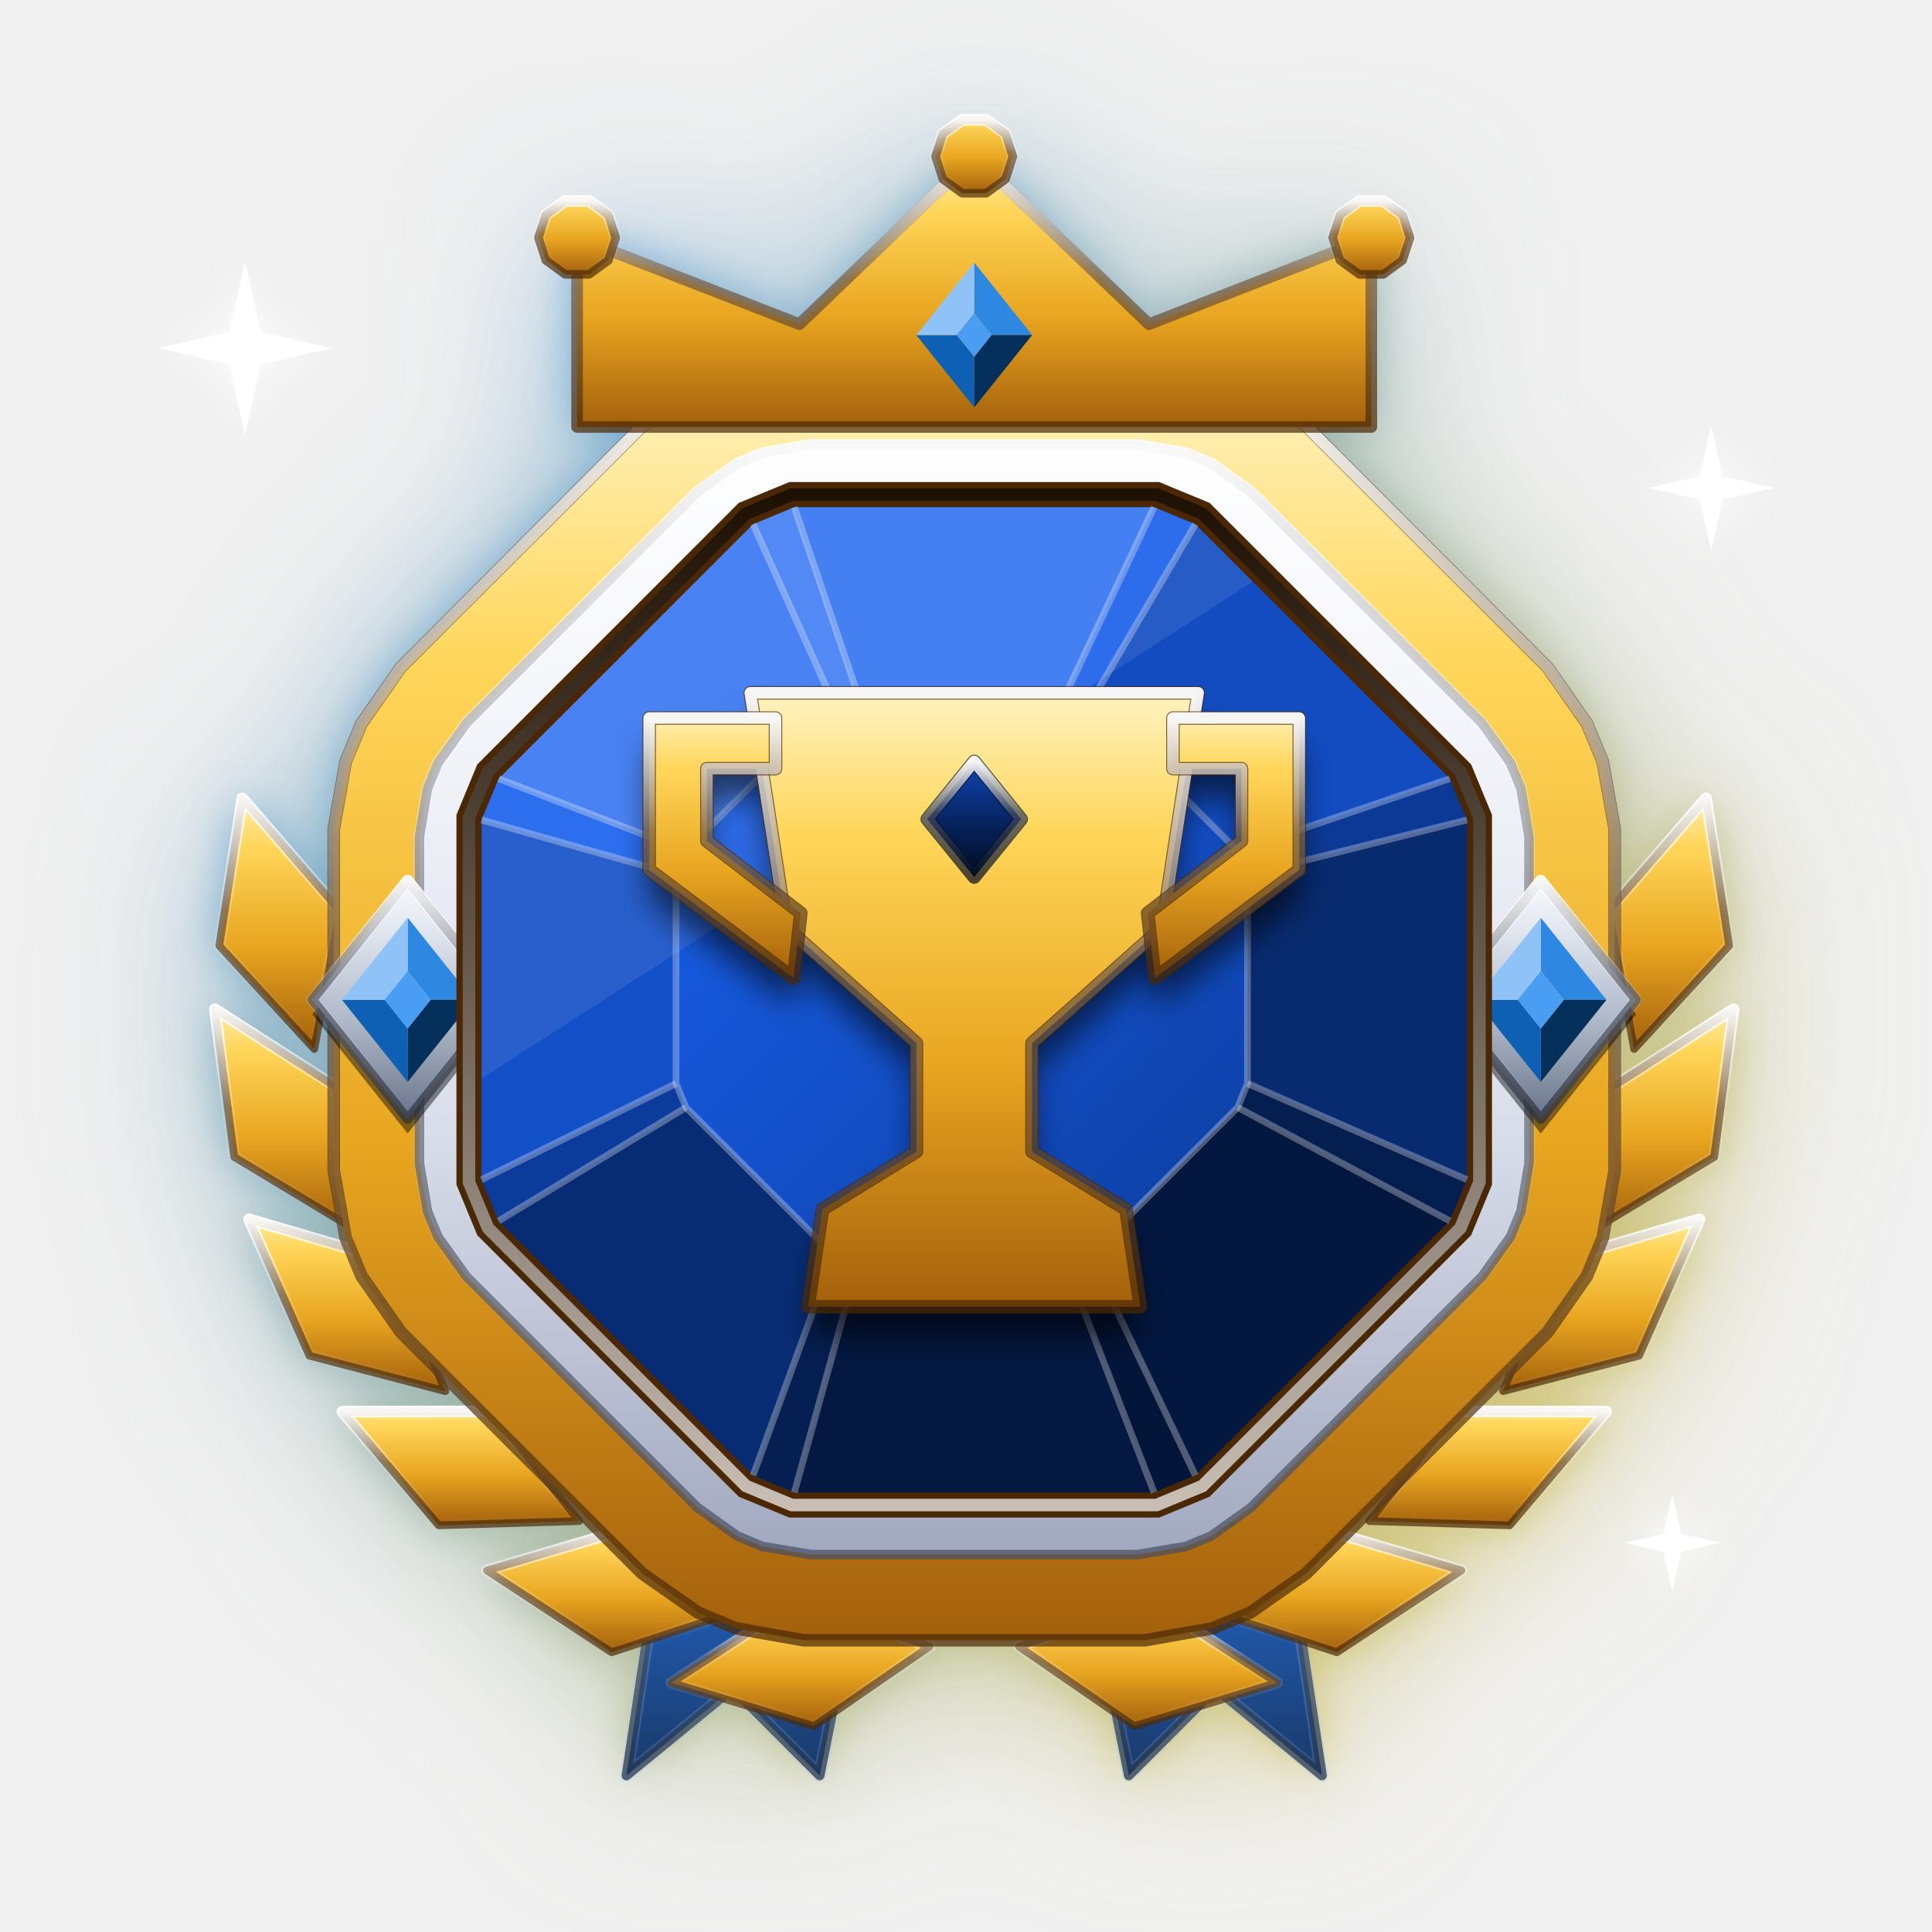
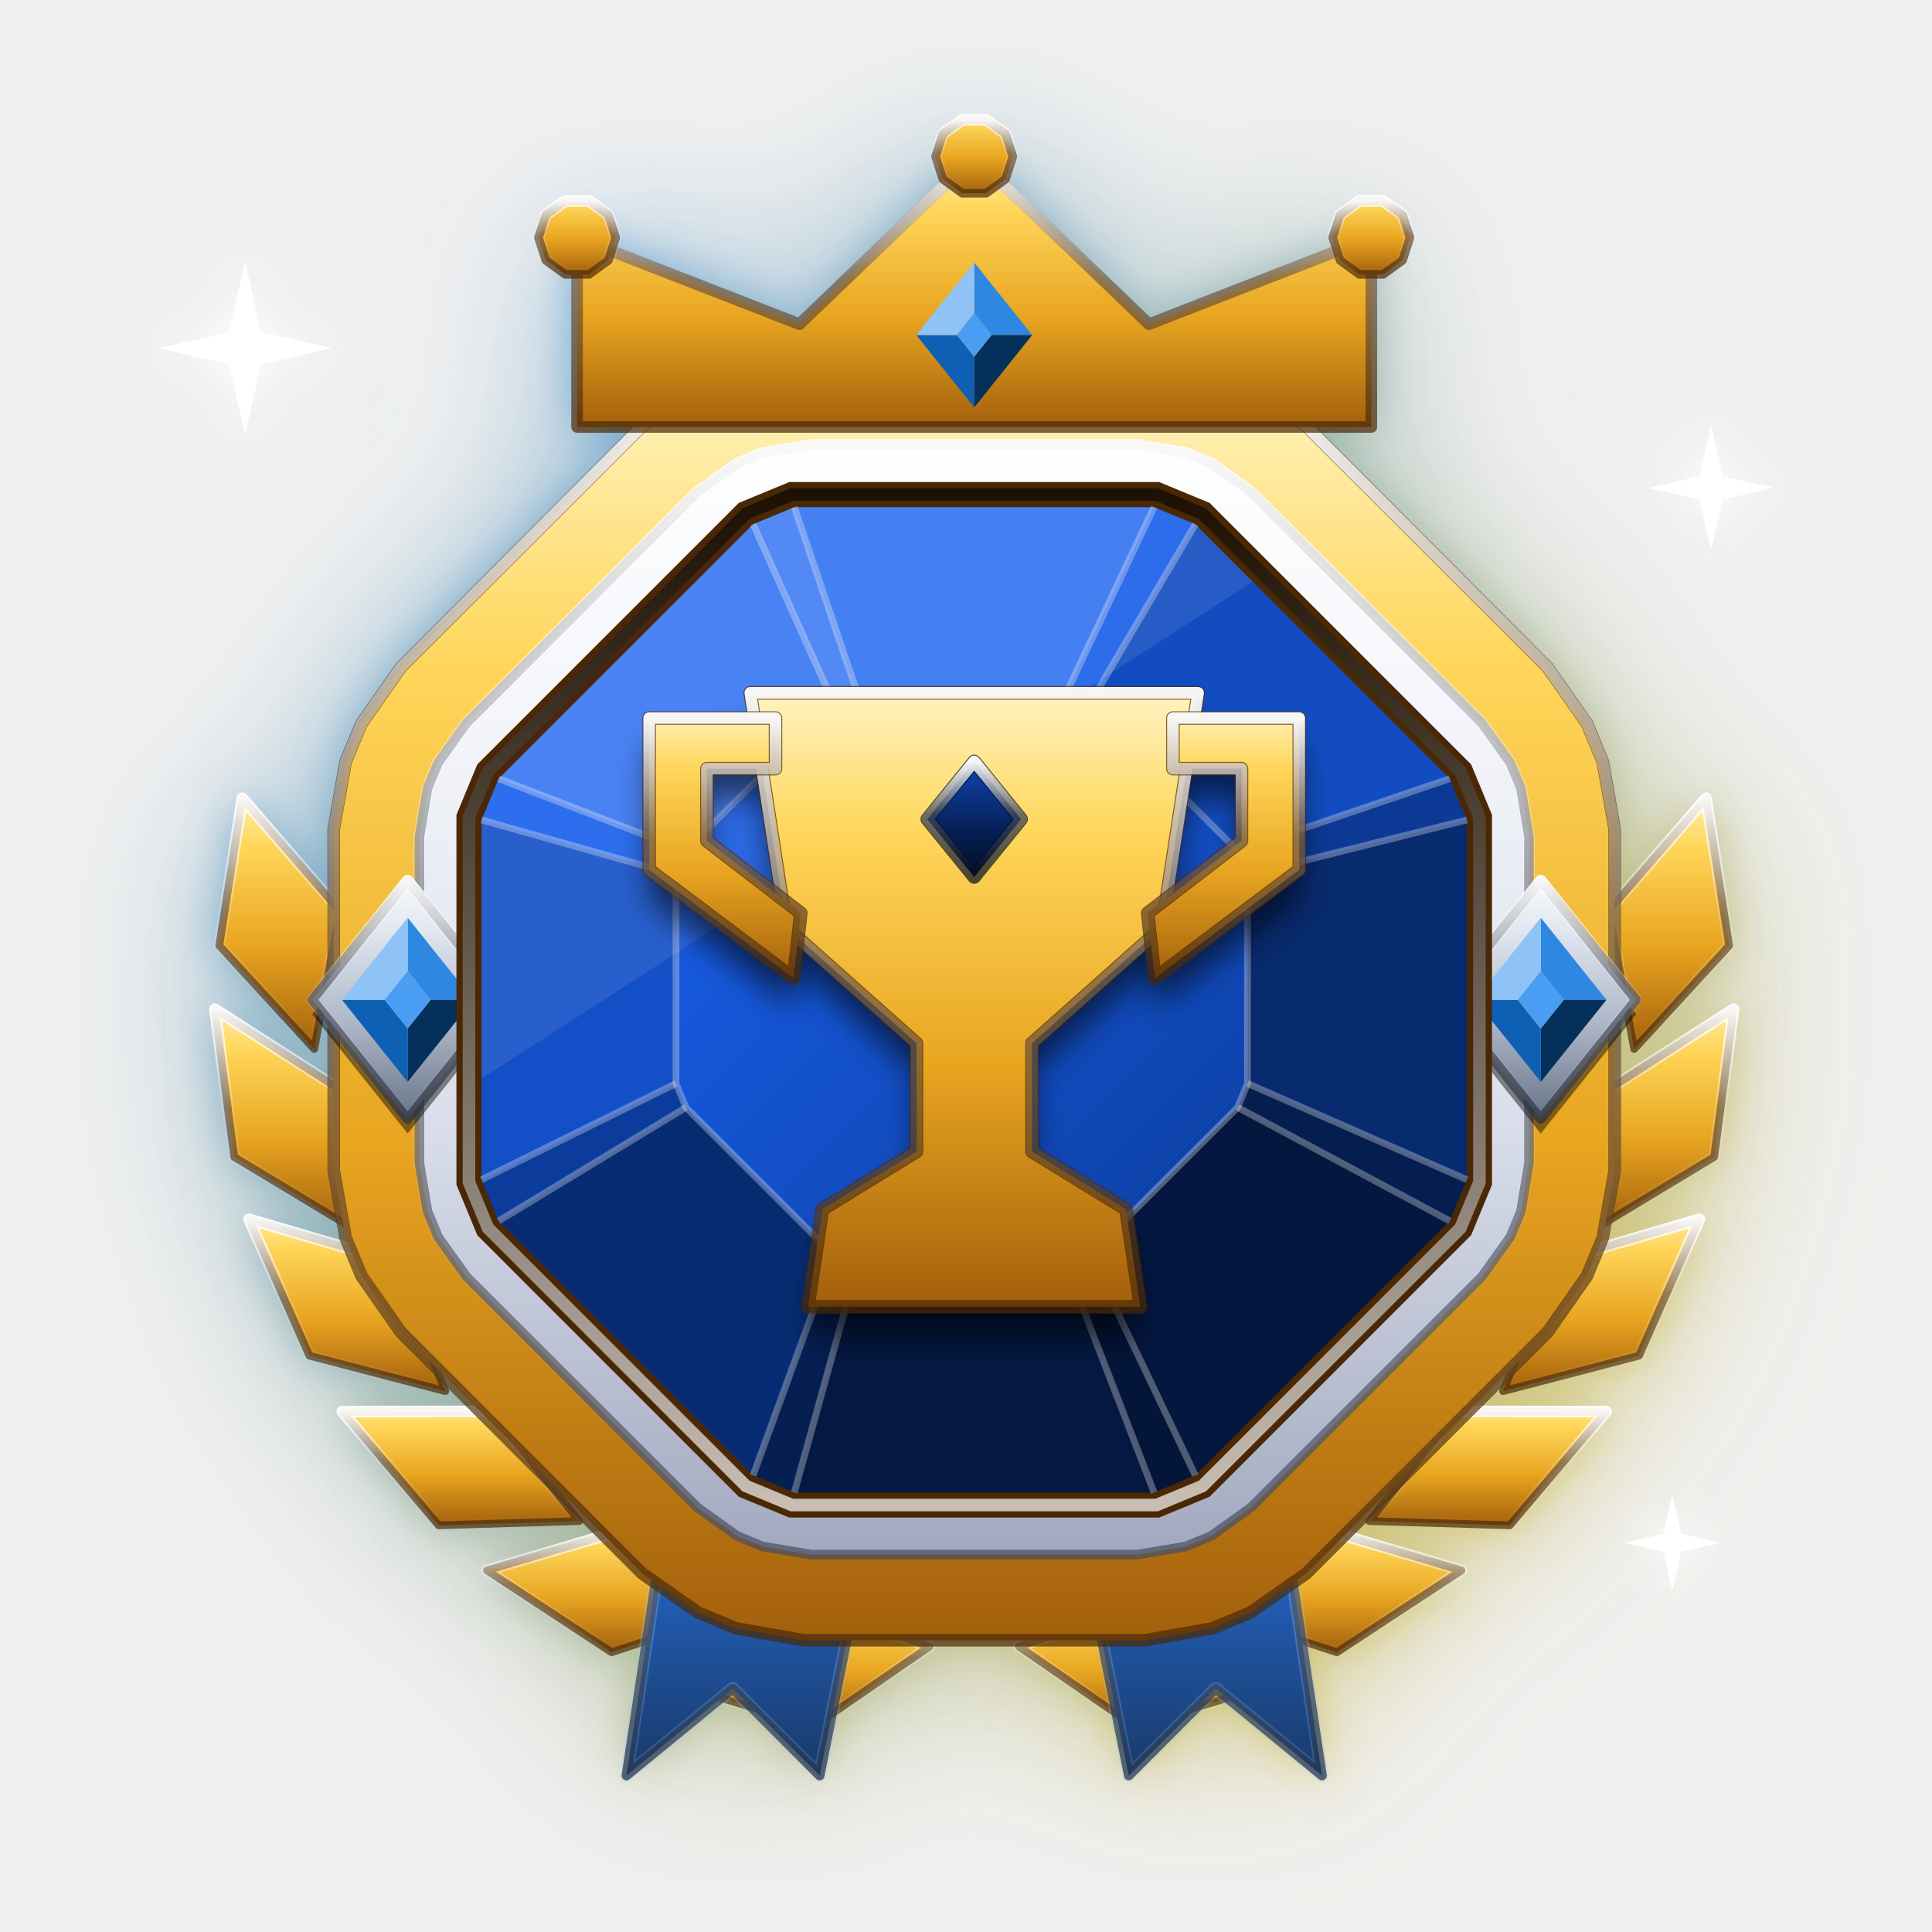
<svg xmlns="http://www.w3.org/2000/svg" viewBox="0 0 256 256" width="256" height="256">
  <defs>
    <linearGradient id="world-champion-crowned-rim" x1="0" y1="0" x2="0" y2="1">
      <stop offset="0" stop-color="#fff" stop-opacity="0.95" />
      <stop offset="0.45" stop-color="#fff" stop-opacity="0.2" />
      <stop offset="1" stop-color="#fff" stop-opacity="0" />
    </linearGradient>
    <linearGradient id="world-champion-crowned-lip" x1="0" y1="0" x2="0" y2="1">
      <stop offset="0" stop-color="#000" stop-opacity="0.6" />
      <stop offset="1" stop-color="#fff" stop-opacity="0.7" />
    </linearGradient>
    <filter id="world-champion-crowned-sh" x="-30%" y="-30%" width="160%" height="160%">
      <feGaussianBlur stdDeviation="1.6" />
    </filter>
    <mask id="world-champion-crowned-notch" maskUnits="userSpaceOnUse" x="-200" y="-200" width="656" height="656">
      <rect x="-200" y="-200" width="656" height="656" fill="#fff" />
    </mask>
    <linearGradient id="world-champion-crowned-g0" gradientUnits="userSpaceOnUse" x1="0" y1="188.31" x2="0" y2="203.19">
      <stop offset="0" stop-color="#fff7cf" />
      <stop offset="0.25" stop-color="#ffd65a" />
      <stop offset="0.62" stop-color="#e8a520" />
      <stop offset="1" stop-color="#a3600c" />
    </linearGradient>
    <linearGradient id="world-champion-crowned-g1" gradientUnits="userSpaceOnUse" x1="0" y1="180.68" x2="0" y2="195.54">
      <stop offset="0" stop-color="#fff7cf" />
      <stop offset="0.25" stop-color="#ffd65a" />
      <stop offset="0.62" stop-color="#e8a520" />
      <stop offset="1" stop-color="#a3600c" />
    </linearGradient>
    <linearGradient id="world-champion-crowned-g2" gradientUnits="userSpaceOnUse" x1="0" y1="168.6" x2="0" y2="182.4">
      <stop offset="0" stop-color="#fff7cf" />
      <stop offset="0.25" stop-color="#ffd65a" />
      <stop offset="0.62" stop-color="#e8a520" />
      <stop offset="1" stop-color="#a3600c" />
    </linearGradient>
    <linearGradient id="world-champion-crowned-g3" gradientUnits="userSpaceOnUse" x1="0" y1="148.72" x2="0" y2="168.51">
      <stop offset="0" stop-color="#fff7cf" />
      <stop offset="0.25" stop-color="#ffd65a" />
      <stop offset="0.62" stop-color="#e8a520" />
      <stop offset="1" stop-color="#a3600c" />
    </linearGradient>
    <linearGradient id="world-champion-crowned-g4" gradientUnits="userSpaceOnUse" x1="0" y1="126.97" x2="0" y2="151.77">
      <stop offset="0" stop-color="#fff7cf" />
      <stop offset="0.25" stop-color="#ffd65a" />
      <stop offset="0.62" stop-color="#e8a520" />
      <stop offset="1" stop-color="#a3600c" />
    </linearGradient>
    <linearGradient id="world-champion-crowned-g5" gradientUnits="userSpaceOnUse" x1="0" y1="105.14" x2="0" y2="133.09">
      <stop offset="0" stop-color="#fff7cf" />
      <stop offset="0.25" stop-color="#ffd65a" />
      <stop offset="0.62" stop-color="#e8a520" />
      <stop offset="1" stop-color="#a3600c" />
    </linearGradient>
    <linearGradient id="world-champion-crowned-g6" gradientUnits="userSpaceOnUse" x1="0" y1="166.3" x2="0" y2="208.3">
      <stop offset="0" stop-color="#94bdf9" />
      <stop offset="0.25" stop-color="#2b7bf1" />
      <stop offset="0.62" stop-color="#2057a8" />
      <stop offset="1" stop-color="#1a3968" />
    </linearGradient>
    <linearGradient id="world-champion-crowned-g7" gradientUnits="userSpaceOnUse" x1="0" y1="38.7" x2="0" y2="68.7">
      <stop offset="0" stop-color="#fff7cf" />
      <stop offset="0.25" stop-color="#ffd65a" />
      <stop offset="0.62" stop-color="#e8a520" />
      <stop offset="1" stop-color="#a3600c" />
    </linearGradient>
    <linearGradient id="world-champion-crowned-g8" gradientUnits="userSpaceOnUse" x1="0" y1="43.3" x2="0" y2="52.9">
      <stop offset="0" stop-color="#fff7cf" />
      <stop offset="0.25" stop-color="#ffd65a" />
      <stop offset="0.62" stop-color="#e8a520" />
      <stop offset="1" stop-color="#a3600c" />
    </linearGradient>
    <linearGradient id="world-champion-crowned-g9" gradientUnits="userSpaceOnUse" x1="0" y1="34.9" x2="0" y2="44.5">
      <stop offset="0" stop-color="#fff7cf" />
      <stop offset="0.25" stop-color="#ffd65a" />
      <stop offset="0.62" stop-color="#e8a520" />
      <stop offset="1" stop-color="#a3600c" />
    </linearGradient>
    <linearGradient id="world-champion-crowned-pl" gradientUnits="userSpaceOnUse" x1="97.13" y1="96.28" x2="156.29" y2="155.44">
      <stop offset="0" stop-color="#1961f0" />
      <stop offset="1" stop-color="#0d3ea0" />
    </linearGradient>
    <clipPath id="world-champion-crowned-gl">
      <path d="M146.62 77L150.89 78.77L177.23 105.11L179 109.38L179 146.62L177.23 150.89L150.89 177.23L146.62 179L109.38 179L105.11 177.23L78.77 150.89L77 146.62L77 109.38L78.77 105.11L105.11 78.77L109.38 77Z" />
    </clipPath>
    <linearGradient id="world-champion-crowned-g10" gradientUnits="userSpaceOnUse" x1="0" y1="94.22" x2="0" y2="159.78">
      <stop offset="0" stop-color="#fff7cf" />
      <stop offset="0.25" stop-color="#ffd65a" />
      <stop offset="0.62" stop-color="#e8a520" />
      <stop offset="1" stop-color="#a3600c" />
    </linearGradient>
    <linearGradient id="world-champion-crowned-g11" gradientUnits="userSpaceOnUse" x1="0" y1="96.83" x2="0" y2="125.76">
      <stop offset="0" stop-color="#fff7cf" />
      <stop offset="0.25" stop-color="#ffd65a" />
      <stop offset="0.62" stop-color="#e8a520" />
      <stop offset="1" stop-color="#a3600c" />
    </linearGradient>
    <linearGradient id="world-champion-crowned-g12" gradientUnits="userSpaceOnUse" x1="0" y1="101.32" x2="0" y2="115.29">
      <stop offset="0" stop-color="#1961f0" />
      <stop offset="0.25" stop-color="#0d3ea0" />
      <stop offset="0.62" stop-color="#06225b" />
      <stop offset="1" stop-color="#010c23" />
    </linearGradient>
    <filter id="world-champion-crowned-spk" x="-100%" y="-100%" width="300%" height="300%">
      <feGaussianBlur stdDeviation="2.2" />
    </filter>
    <linearGradient id="world-champion-crowned-aura" gradientUnits="userSpaceOnUse" x1="21.7" y1="31.7" x2="234.3" y2="224.3">
      <stop offset="0" stop-color="#3d98ff" />
      <stop offset="1" stop-color="#ffcf3d" />
    </linearGradient>
    <filter id="world-champion-crowned-aw" x="-60%" y="-60%" width="220%" height="220%">
      <feGaussianBlur stdDeviation="9" />
    </filter>
    <filter id="world-champion-crowned-at" x="-60%" y="-60%" width="220%" height="220%">
      <feGaussianBlur stdDeviation="2.4" />
    </filter>
    <linearGradient id="world-champion-crowned-g13" gradientUnits="userSpaceOnUse" x1="0" y1="113.66" x2="0" y2="140.34">
      <stop offset="0" stop-color="#ffffff" />
      <stop offset="0.25" stop-color="#e4e9f1" />
      <stop offset="0.62" stop-color="#aeb8c8" />
      <stop offset="1" stop-color="#6a7489" />
    </linearGradient>
    <linearGradient id="world-champion-crowned-g14" gradientUnits="userSpaceOnUse" x1="0" y1="68.57" x2="0" y2="185.43">
      <stop offset="0" stop-color="#ffffff" />
      <stop offset="0.25" stop-color="#f5f6fb" />
      <stop offset="0.62" stop-color="#d9deea" />
      <stop offset="1" stop-color="#a2a9bf" />
    </linearGradient>
    <linearGradient id="world-champion-crowned-g15" gradientUnits="userSpaceOnUse" x1="0" y1="59.7" x2="0" y2="194.3">
      <stop offset="0" stop-color="#fff7cf" />
      <stop offset="0.25" stop-color="#ffd65a" />
      <stop offset="0.62" stop-color="#e8a520" />
      <stop offset="1" stop-color="#a3600c" />
    </linearGradient>
    <clipPath id="world-champion-crowned-clip">
      <path d="M146.62 77L150.89 78.77L177.23 105.11L179 109.38L179 146.62L177.23 150.89L150.89 177.23L146.62 179L109.38 179L105.11 177.23L78.77 150.89L77 146.62L77 109.38L78.77 105.11L105.11 78.77L109.38 77Z" />
    </clipPath>
  </defs>
  <g transform="translate(128 128) scale(1.28) translate(-127.15 -124.5)">
    <g data-camada="aura" fill="url(#world-champion-crowned-aura)">
      <path d="M145.67 61.7L152.64 62.93L156.59 64.57L162.39 68.63L187.37 93.61L191.43 99.41L193.07 103.36L194.3 110.33L194.3 145.67L193.07 152.64L191.43 156.59L187.37 162.39L162.39 187.37L156.59 191.43L152.64 193.07L145.67 194.3L110.33 194.3L103.36 193.07L99.41 191.43L93.61 187.37L68.63 162.39L64.57 156.59L62.93 152.64L61.7 145.67L61.7 110.33L62.93 103.36L64.57 99.41L68.63 93.61L93.61 68.63L99.41 64.57L103.36 62.93L110.33 61.7ZM132.62 194.94L146.4 190.31L159.35 198.7L144.59 203.19ZM111.41 203.19L96.65 198.7L109.6 190.31L123.38 194.94ZM151.73 191.01L163.64 182.68L178.44 187.07L165.54 195.54ZM90.46 195.54L77.56 187.07L92.36 182.68L104.27 191.01ZM168.9 181.96L177.98 170.6L193.41 170.63L183.43 182.4ZM72.57 182.4L62.59 170.63L78.02 170.6L87.1 181.96ZM182.75 168.51L188.25 155.06L203.07 150.72L196.82 164.84ZM59.18 164.84L52.93 150.72L67.75 155.06L73.25 168.51ZM192.15 151.77L193.62 137.31L206.61 128.97L204.6 144.27ZM51.4 144.27L49.39 128.97L62.38 137.31L63.85 151.77ZM196.32 133.09L193.66 118.8L203.76 107.14L206.15 122.39ZM49.85 122.39L52.24 107.14L62.34 118.8L59.68 133.09ZM98 168.3L120 168.3L112 208.3L103 199.3L92 208.3ZM164 208.3L153 199.3L144 208.3L136 168.3L158 168.3ZM86.89 68.7L169.11 68.7L169.11 49.1L146.09 58.06L128 40.7L109.91 58.06L86.89 49.1Z" filter="url(#world-champion-crowned-aw)" opacity="0.88" />
      <path d="M145.67 61.7L152.64 62.93L156.59 64.57L162.39 68.63L187.37 93.61L191.43 99.41L193.07 103.36L194.3 110.33L194.3 145.67L193.07 152.64L191.43 156.59L187.37 162.39L162.39 187.37L156.59 191.43L152.64 193.07L145.67 194.3L110.33 194.3L103.36 193.07L99.41 191.43L93.61 187.37L68.63 162.39L64.57 156.59L62.93 152.64L61.7 145.67L61.7 110.33L62.93 103.36L64.57 99.41L68.63 93.61L93.61 68.63L99.41 64.57L103.36 62.93L110.33 61.7ZM132.62 194.94L146.4 190.31L159.35 198.7L144.59 203.19ZM111.41 203.19L96.65 198.7L109.6 190.31L123.38 194.94ZM151.73 191.01L163.64 182.68L178.44 187.07L165.54 195.54ZM90.46 195.54L77.56 187.07L92.36 182.68L104.27 191.01ZM168.9 181.96L177.98 170.6L193.41 170.63L183.43 182.4ZM72.57 182.4L62.59 170.63L78.02 170.6L87.1 181.96ZM182.75 168.51L188.25 155.06L203.07 150.72L196.82 164.84ZM59.18 164.84L52.93 150.72L67.75 155.06L73.25 168.51ZM192.15 151.77L193.62 137.31L206.61 128.97L204.6 144.27ZM51.4 144.27L49.39 128.97L62.38 137.31L63.85 151.77ZM196.32 133.09L193.66 118.8L203.76 107.14L206.15 122.39ZM49.85 122.39L52.24 107.14L62.34 118.8L59.68 133.09ZM98 168.3L120 168.3L112 208.3L103 199.3L92 208.3ZM164 208.3L153 199.3L144 208.3L136 168.3L158 168.3ZM86.89 68.7L169.11 68.7L169.11 49.1L146.09 58.06L128 40.7L109.91 58.06L86.89 49.1Z" filter="url(#world-champion-crowned-at)" opacity="1" />
    </g>
    <g data-camada="raios" />
    <g data-camada="ornamentos">
-       <path d="M164 208.3L153 199.3L144 208.3L136 168.3L158 168.3Z" fill="url(#world-champion-crowned-g6)" stroke="#010e23" stroke-opacity="0.7" stroke-width="1" stroke-linejoin="round" />
-       <path d="M164 208.3L153 199.3L144 208.3L136 168.3L158 168.3Z" fill="none" stroke="url(#world-champion-crowned-rim)" stroke-width="1.2" stroke-linejoin="round" />
-       <path d="M164 208.3L153 199.3L144 208.3L136 168.3L158 168.3Z" fill="none" stroke="#94bdf9" stroke-opacity="0.18" stroke-width="1.4" stroke-linejoin="round" />
-       <path d="M98 168.3L120 168.3L112 208.3L103 199.3L92 208.3Z" fill="url(#world-champion-crowned-g6)" stroke="#010e23" stroke-opacity="0.7" stroke-width="1" stroke-linejoin="round" />
-       <path d="M98 168.3L120 168.3L112 208.3L103 199.3L92 208.3Z" fill="none" stroke="url(#world-champion-crowned-rim)" stroke-width="1.2" stroke-linejoin="round" />
-       <path d="M98 168.3L120 168.3L112 208.3L103 199.3L92 208.3Z" fill="none" stroke="#94bdf9" stroke-opacity="0.18" stroke-width="1.4" stroke-linejoin="round" />
      <path d="M132.62 194.94L146.4 190.31L159.35 198.7L144.59 203.19Z" fill="url(#world-champion-crowned-g0)" stroke="#4a2805" stroke-opacity="0.7" stroke-width="0.8" stroke-linejoin="round" />
      <path d="M132.62 194.94L146.4 190.31L159.35 198.7L144.59 203.19Z" fill="none" stroke="url(#world-champion-crowned-rim)" stroke-width="1.2" stroke-linejoin="round" />
      <path d="M111.41 203.19L96.65 198.7L109.6 190.31L123.38 194.94Z" fill="url(#world-champion-crowned-g0)" stroke="#4a2805" stroke-opacity="0.7" stroke-width="0.8" stroke-linejoin="round" />
      <path d="M111.41 203.19L96.65 198.7L109.6 190.31L123.38 194.94Z" fill="none" stroke="url(#world-champion-crowned-rim)" stroke-width="1.2" stroke-linejoin="round" />
      <path d="M151.73 191.01L163.64 182.68L178.44 187.07L165.54 195.54Z" fill="url(#world-champion-crowned-g1)" stroke="#4a2805" stroke-opacity="0.7" stroke-width="0.8" stroke-linejoin="round" />
      <path d="M151.73 191.01L163.64 182.68L178.44 187.07L165.54 195.54Z" fill="none" stroke="url(#world-champion-crowned-rim)" stroke-width="1.2" stroke-linejoin="round" />
      <path d="M90.46 195.54L77.56 187.07L92.36 182.68L104.27 191.01Z" fill="url(#world-champion-crowned-g1)" stroke="#4a2805" stroke-opacity="0.7" stroke-width="0.8" stroke-linejoin="round" />
      <path d="M90.46 195.54L77.56 187.07L92.36 182.68L104.27 191.01Z" fill="none" stroke="url(#world-champion-crowned-rim)" stroke-width="1.2" stroke-linejoin="round" />
      <path d="M168.9 181.96L177.98 170.6L193.41 170.63L183.43 182.4Z" fill="url(#world-champion-crowned-g2)" stroke="#4a2805" stroke-opacity="0.7" stroke-width="0.8" stroke-linejoin="round" />
      <path d="M168.9 181.96L177.98 170.6L193.41 170.63L183.43 182.4Z" fill="none" stroke="url(#world-champion-crowned-rim)" stroke-width="1.2" stroke-linejoin="round" />
      <path d="M72.57 182.4L62.59 170.63L78.02 170.6L87.1 181.96Z" fill="url(#world-champion-crowned-g2)" stroke="#4a2805" stroke-opacity="0.7" stroke-width="0.8" stroke-linejoin="round" />
      <path d="M72.57 182.4L62.59 170.63L78.02 170.6L87.1 181.96Z" fill="none" stroke="url(#world-champion-crowned-rim)" stroke-width="1.2" stroke-linejoin="round" />
      <path d="M182.75 168.51L188.25 155.06L203.07 150.72L196.82 164.84Z" fill="url(#world-champion-crowned-g3)" stroke="#4a2805" stroke-opacity="0.7" stroke-width="0.8" stroke-linejoin="round" />
      <path d="M182.75 168.51L188.25 155.06L203.07 150.72L196.82 164.84Z" fill="none" stroke="url(#world-champion-crowned-rim)" stroke-width="1.2" stroke-linejoin="round" />
      <path d="M59.18 164.84L52.93 150.72L67.75 155.06L73.25 168.51Z" fill="url(#world-champion-crowned-g3)" stroke="#4a2805" stroke-opacity="0.7" stroke-width="0.8" stroke-linejoin="round" />
      <path d="M59.18 164.84L52.93 150.72L67.75 155.06L73.25 168.51Z" fill="none" stroke="url(#world-champion-crowned-rim)" stroke-width="1.2" stroke-linejoin="round" />
      <path d="M192.15 151.77L193.62 137.31L206.61 128.97L204.6 144.27Z" fill="url(#world-champion-crowned-g4)" stroke="#4a2805" stroke-opacity="0.7" stroke-width="0.8" stroke-linejoin="round" />
      <path d="M192.15 151.77L193.62 137.31L206.61 128.97L204.6 144.27Z" fill="none" stroke="url(#world-champion-crowned-rim)" stroke-width="1.2" stroke-linejoin="round" />
      <path d="M51.4 144.27L49.39 128.97L62.38 137.31L63.85 151.77Z" fill="url(#world-champion-crowned-g4)" stroke="#4a2805" stroke-opacity="0.7" stroke-width="0.8" stroke-linejoin="round" />
      <path d="M51.4 144.27L49.39 128.97L62.38 137.31L63.85 151.77Z" fill="none" stroke="url(#world-champion-crowned-rim)" stroke-width="1.2" stroke-linejoin="round" />
      <path d="M196.32 133.09L193.66 118.8L203.76 107.14L206.15 122.39Z" fill="url(#world-champion-crowned-g5)" stroke="#4a2805" stroke-opacity="0.7" stroke-width="0.8" stroke-linejoin="round" />
      <path d="M196.32 133.09L193.66 118.8L203.76 107.14L206.15 122.39Z" fill="none" stroke="url(#world-champion-crowned-rim)" stroke-width="1.2" stroke-linejoin="round" />
      <path d="M49.85 122.39L52.24 107.14L62.34 118.8L59.68 133.09Z" fill="url(#world-champion-crowned-g5)" stroke="#4a2805" stroke-opacity="0.7" stroke-width="0.8" stroke-linejoin="round" />
      <path d="M49.85 122.39L52.24 107.14L62.34 118.8L59.68 133.09Z" fill="none" stroke="url(#world-champion-crowned-rim)" stroke-width="1.2" stroke-linejoin="round" />
+       <path d="M98 168.3L120 168.3L112 208.3L103 199.3L92 208.3Z" fill="url(#world-champion-crowned-g6)" stroke="#010e23" stroke-opacity="0.7" stroke-width="1" stroke-linejoin="round" />
+       <path d="M98 168.3L120 168.3L112 208.3L103 199.3L92 208.3Z" fill="none" stroke="url(#world-champion-crowned-rim)" stroke-width="1.2" stroke-linejoin="round" />
+       <path d="M98 168.3L120 168.3L112 208.3L103 199.3L92 208.3Z" fill="none" stroke="#94bdf9" stroke-opacity="0.18" stroke-width="1.4" stroke-linejoin="round" />
+       <path d="M164 208.3L153 199.3L144 208.3L136 168.3L158 168.3Z" fill="url(#world-champion-crowned-g6)" stroke="#010e23" stroke-opacity="0.7" stroke-width="1" stroke-linejoin="round" />
+       <path d="M164 208.3L153 199.3L144 208.3L136 168.3L158 168.3Z" fill="none" stroke="url(#world-champion-crowned-rim)" stroke-width="1.2" stroke-linejoin="round" />
+       <path d="M164 208.3L153 199.3L144 208.3L136 168.3L158 168.3Z" fill="none" stroke="#94bdf9" stroke-opacity="0.18" stroke-width="1.4" stroke-linejoin="round" />
    </g>
    <g data-camada="moldura" mask="url(#world-champion-crowned-notch)">
      <path d="M145.67 61.7L152.64 62.93L156.59 64.57L162.39 68.63L187.37 93.61L191.43 99.41L193.07 103.36L194.3 110.33L194.3 145.67L193.07 152.64L191.43 156.59L187.37 162.39L162.39 187.37L156.59 191.43L152.64 193.07L145.67 194.3L110.33 194.3L103.36 193.07L99.41 191.43L93.61 187.37L68.63 162.39L64.57 156.59L62.93 152.64L61.7 145.67L61.7 110.33L62.93 103.36L64.57 99.41L68.63 93.61L93.61 68.63L99.41 64.57L103.36 62.93L110.33 61.7Z" fill="url(#world-champion-crowned-g15)" stroke="#4a2805" stroke-opacity="0.7" stroke-width="1.3" stroke-linejoin="round" />
      <path d="M145.67 61.7L152.64 62.93L156.59 64.57L162.39 68.63L187.37 93.61L191.43 99.41L193.07 103.36L194.3 110.33L194.3 145.67L193.07 152.64L191.43 156.59L187.37 162.39L162.39 187.37L156.59 191.43L152.64 193.07L145.67 194.3L110.33 194.3L103.36 193.07L99.41 191.43L93.61 187.37L68.63 162.39L64.57 156.59L62.93 152.64L61.7 145.67L61.7 110.33L62.93 103.36L64.57 99.41L68.63 93.61L93.61 68.63L99.41 64.57L103.36 62.93L110.33 61.7Z" fill="none" stroke="url(#world-champion-crowned-rim)" stroke-width="1.2" stroke-linejoin="round" />
    </g>
    <g data-camada="anel">
      <path d="M144.9 70.57L149.89 71.4L152.54 72.5L156.65 75.44L180.56 99.35L183.5 103.46L184.6 106.11L185.43 111.1L185.43 144.9L184.6 149.89L183.5 152.54L180.56 156.65L156.65 180.56L152.54 183.5L149.89 184.6L144.9 185.43L111.1 185.43L106.11 184.6L103.46 183.5L99.35 180.56L75.44 156.65L72.5 152.54L71.4 149.89L70.57 144.9L70.57 111.1L71.4 106.11L72.5 103.46L75.44 99.35L99.35 75.44L103.46 72.5L106.11 71.4L111.1 70.57Z" fill="url(#world-champion-crowned-g14)" stroke="#474d63" stroke-opacity="0.7" stroke-width="1" stroke-linejoin="round" />
      <path d="M144.9 70.57L149.89 71.4L152.54 72.5L156.65 75.44L180.56 99.35L183.5 103.46L184.6 106.11L185.43 111.1L185.43 144.9L184.6 149.89L183.5 152.54L180.56 156.65L156.65 180.56L152.54 183.5L149.89 184.6L144.9 185.43L111.1 185.43L106.11 184.6L103.46 183.5L99.35 180.56L75.44 156.65L72.5 152.54L71.4 149.89L70.57 144.9L70.57 111.1L71.4 106.11L72.5 103.46L75.44 99.35L99.35 75.44L103.46 72.5L106.11 71.4L111.1 70.57Z" fill="none" stroke="url(#world-champion-crowned-rim)" stroke-width="1.2" stroke-linejoin="round" />
    </g>
    <g data-camada="detalhes">
      <path d="M186.65 117.16L196.52 129.5L186.65 141.84L176.78 129.5Z" fill="#000" opacity="0.45" />
      <path d="M186.65 115.66L196.52 128L186.65 140.34L176.78 128Z" fill="url(#world-champion-crowned-g13)" stroke="#2a3040" stroke-opacity="0.7" stroke-width="1" stroke-linejoin="round" />
      <path d="M186.65 115.66L196.52 128L186.65 140.34L176.78 128Z" fill="none" stroke="url(#world-champion-crowned-rim)" stroke-width="1.2" stroke-linejoin="round" />
      <path d="M186.65 119.5L193.45 128L189.03 128L186.65 125.03Z" fill="#2e88e2" />
      <path d="M193.45 128L186.65 136.5L186.65 130.98L189.03 128Z" fill="#05305b" />
      <path d="M186.65 136.5L179.85 128L184.27 128L186.65 130.98Z" fill="#0e60b4" />
      <path d="M179.85 128L186.65 119.5L186.65 125.03L184.27 128Z" fill="#8fc3f8" />
      <path d="M186.65 125.03L189.03 128L186.65 130.98L184.27 128Z" fill="#499ef3" />
      <path d="M69.35 117.16L79.22 129.5L69.35 141.84L59.48 129.5Z" fill="#000" opacity="0.45" />
      <path d="M69.35 115.66L79.22 128L69.35 140.34L59.48 128Z" fill="url(#world-champion-crowned-g13)" stroke="#2a3040" stroke-opacity="0.7" stroke-width="1" stroke-linejoin="round" />
      <path d="M69.35 115.66L79.22 128L69.35 140.34L59.48 128Z" fill="none" stroke="url(#world-champion-crowned-rim)" stroke-width="1.2" stroke-linejoin="round" />
      <path d="M69.35 119.5L76.15 128L71.73 128L69.35 125.03Z" fill="#2e88e2" />
      <path d="M76.15 128L69.35 136.5L69.35 130.98L71.73 128Z" fill="#05305b" />
      <path d="M69.35 136.5L62.55 128L66.97 128L69.35 130.98Z" fill="#0e60b4" />
      <path d="M62.55 128L69.35 119.5L69.35 125.03L66.97 128Z" fill="#8fc3f8" />
      <path d="M69.35 125.03L71.73 128L69.35 130.98L66.97 128Z" fill="#499ef3" />
    </g>
    <g data-camada="sulco">
      <path d="M147.14 74.4L152.37 76.56L179.44 103.63L181.6 108.86L181.6 147.14L179.44 152.37L152.37 179.44L147.14 181.6L108.86 181.6L103.63 179.44L76.56 152.37L74.4 147.14L74.4 108.86L76.56 103.63L103.63 76.56L108.86 74.4Z" fill="#4a2805" />
      <path d="M146.88 75.7L151.63 77.67L178.33 104.37L180.3 109.12L180.3 146.88L178.33 151.63L151.63 178.33L146.88 180.3L109.12 180.3L104.37 178.33L77.67 151.63L75.7 146.88L75.7 109.12L77.67 104.37L104.37 77.67L109.12 75.7Z" fill="none" stroke="url(#world-champion-crowned-lip)" stroke-width="1.3" />
    </g>
    <g data-camada="placa">
      <path d="M146.62 77L150.89 78.77L139.99 97.3L137.52 96.28Z" fill="#185de8" />
      <path d="M150.89 78.77L177.23 105.11L155.27 112.58L139.99 97.3Z" fill="#124cc0" />
      <path d="M177.23 105.11L179 109.38L156.29 115.06L155.27 112.58Z" fill="#0c3995" />
      <path d="M179 109.38L179 146.62L156.29 136.66L156.29 115.06Z" fill="#082a6e" />
      <path d="M179 146.62L177.23 150.89L155.27 139.14L156.29 136.66Z" fill="#051e50" />
      <path d="M177.23 150.89L150.89 177.23L139.99 154.41L155.27 139.14Z" fill="#03173f" />
      <path d="M150.89 177.23L146.62 179L137.52 155.44L139.99 154.41Z" fill="#031539" />
      <path d="M146.62 179L109.38 179L115.91 155.44L137.52 155.44Z" fill="#041841" />
      <path d="M109.38 179L105.11 177.23L113.44 154.41L115.91 155.44Z" fill="#051f53" />
      <path d="M105.11 177.23L78.77 150.89L98.16 139.14L113.44 154.41Z" fill="#082c74" />
      <path d="M78.77 150.89L77 146.62L97.13 136.66L98.16 139.14Z" fill="#0c3c9b" />
      <path d="M77 146.62L77 109.38L97.13 115.06L97.13 136.66Z" fill="#134fc7" />
      <path d="M77 109.38L78.77 105.11L98.16 112.58L97.13 115.06Z" fill="#1860ed" />
      <path d="M78.77 105.11L105.11 78.77L113.44 97.3L98.16 112.58Z" fill="#3776f2" />
      <path d="M105.11 78.77L109.38 77L115.91 96.28L113.44 97.3Z" fill="#427df3" />
      <path d="M109.38 77L146.62 77L137.52 96.28L115.91 96.28Z" fill="#3373f2" />
      <path d="M137.52 96.28L139.99 97.3L155.27 112.58L156.29 115.06L156.29 136.66L155.27 139.14L139.99 154.41L137.52 155.44L115.91 155.44L113.44 154.41L98.16 139.14L97.13 136.66L97.13 115.06L98.16 112.58L113.44 97.3L115.91 96.28Z" fill="url(#world-champion-crowned-pl)" />
      <g stroke="#fff" stroke-opacity="0.3" stroke-width="0.7" fill="none">
        <line x1="146.62" y1="77" x2="137.52" y2="96.28" />
        <line x1="150.89" y1="78.77" x2="139.99" y2="97.3" />
        <line x1="177.23" y1="105.11" x2="155.27" y2="112.58" />
        <line x1="179" y1="109.38" x2="156.29" y2="115.06" />
        <line x1="179" y1="146.62" x2="156.29" y2="136.66" />
        <line x1="177.23" y1="150.89" x2="155.27" y2="139.14" />
        <line x1="150.89" y1="177.23" x2="139.99" y2="154.41" />
        <line x1="146.62" y1="179" x2="137.52" y2="155.44" />
        <line x1="109.38" y1="179" x2="115.91" y2="155.44" />
        <line x1="105.11" y1="177.23" x2="113.44" y2="154.41" />
        <line x1="78.77" y1="150.89" x2="98.16" y2="139.14" />
        <line x1="77" y1="146.62" x2="97.13" y2="136.66" />
        <line x1="77" y1="109.38" x2="97.13" y2="115.06" />
        <line x1="78.77" y1="105.11" x2="98.16" y2="112.58" />
        <line x1="105.11" y1="78.77" x2="113.44" y2="97.3" />
        <line x1="109.38" y1="77" x2="115.91" y2="96.28" />
        <path d="M137.52 96.28L139.99 97.3L155.27 112.58L156.29 115.06L156.29 136.66L155.27 139.14L139.99 154.41L137.52 155.44L115.91 155.44L113.44 154.41L98.16 139.14L97.13 136.66L97.13 115.06L98.16 112.58L113.44 97.3L115.91 96.28Z" />
      </g>
      <g clip-path="url(#world-champion-crowned-gl)">
        <path d="M77 77L168.8 77L77 136.16Z" fill="#fff" opacity="0.09" />
      </g>
    </g>
    <g data-camada="centro">
      <g fill="#000" opacity="0.6" filter="url(#world-champion-crowned-sh)">
        <path d="M104.82 99.22L151.18 99.22L147.44 123.52L133.98 135.49L133.98 146.71L143.71 152.69L145.2 162.78L110.8 162.78L112.29 152.69L122.02 146.71L122.02 135.49L108.56 123.52Z" />
        <path d="M148.57 101.83L161.65 101.83L161.65 117.54L146.7 128.76L145.95 122.03L155.67 114.55L155.67 107.07L148.57 107.07Z" />
        <path d="M107.43 101.83L94.35 101.83L94.35 117.54L109.3 128.76L110.05 122.03L100.33 114.55L100.33 107.07L107.43 107.07Z" />
      </g>
      <path d="M104.82 96.22L151.18 96.22L147.44 120.52L133.98 132.49L133.98 143.71L143.71 149.69L145.2 159.78L110.8 159.78L112.29 149.69L122.02 143.71L122.02 132.49L108.56 120.52Z" fill="url(#world-champion-crowned-g10)" stroke="#4a2805" stroke-opacity="0.7" stroke-width="1.4" stroke-linejoin="round" />
      <path d="M104.82 96.22L151.18 96.22L147.44 120.52L133.98 132.49L133.98 143.71L143.71 149.69L145.2 159.78L110.8 159.78L112.29 149.69L122.02 143.71L122.02 132.49L108.56 120.52Z" fill="none" stroke="url(#world-champion-crowned-rim)" stroke-width="1.2" stroke-linejoin="round" />
      <path d="M148.57 98.83L161.65 98.83L161.65 114.54L146.7 125.76L145.95 119.03L155.67 111.55L155.67 104.07L148.57 104.07Z" fill="url(#world-champion-crowned-g11)" stroke="#4a2805" stroke-opacity="0.7" stroke-width="1.4" stroke-linejoin="round" />
      <path d="M148.57 98.83L161.65 98.83L161.65 114.54L146.7 125.76L145.95 119.03L155.67 111.55L155.67 104.07L148.57 104.07Z" fill="none" stroke="url(#world-champion-crowned-rim)" stroke-width="1.2" stroke-linejoin="round" />
      <path d="M107.43 98.83L94.35 98.83L94.35 114.54L109.3 125.76L110.05 119.03L100.33 111.55L100.33 104.07L107.43 104.07Z" fill="url(#world-champion-crowned-g11)" stroke="#4a2805" stroke-opacity="0.7" stroke-width="1.4" stroke-linejoin="round" />
      <path d="M107.43 98.83L94.35 98.83L94.35 114.54L109.3 125.76L110.05 119.03L100.33 111.55L100.33 104.07L107.43 104.07Z" fill="none" stroke="url(#world-champion-crowned-rim)" stroke-width="1.2" stroke-linejoin="round" />
      <path d="M128 103.32L132.86 109.3L128 115.29L123.14 109.3Z" fill="url(#world-champion-crowned-g12)" stroke="#010c23" stroke-opacity="0.7" stroke-width="1.4" stroke-linejoin="round" />
      <path d="M128 103.32L132.86 109.3L128 115.29L123.14 109.3Z" fill="none" stroke="url(#world-champion-crowned-rim)" stroke-width="1.2" stroke-linejoin="round" />
    </g>
    <g data-camada="topo">
      <path d="M86.89 68.7L169.11 68.7L169.11 49.1L146.09 58.06L128 40.7L109.91 58.06L86.89 49.1Z" fill="url(#world-champion-crowned-g7)" stroke="#4a2805" stroke-opacity="0.7" stroke-width="1.2" stroke-linejoin="round" />
      <path d="M86.89 68.7L169.11 68.7L169.11 49.1L146.09 58.06L128 40.7L109.91 58.06L86.89 49.1Z" fill="none" stroke="url(#world-champion-crowned-rim)" stroke-width="1.2" stroke-linejoin="round" />
      <path d="M173.11 49.1L172.34 51.45L170.34 52.9L167.87 52.9L165.87 51.45L165.11 49.1L165.87 46.75L167.87 45.3L170.34 45.3L172.34 46.75Z" fill="url(#world-champion-crowned-g8)" stroke="#4a2805" stroke-opacity="0.7" stroke-width="0.9" stroke-linejoin="round" />
      <path d="M173.11 49.1L172.34 51.45L170.34 52.9L167.87 52.9L165.87 51.45L165.11 49.1L165.87 46.75L167.87 45.3L170.34 45.3L172.34 46.75Z" fill="none" stroke="url(#world-champion-crowned-rim)" stroke-width="1.2" stroke-linejoin="round" />
      <path d="M132 40.7L131.24 43.05L129.24 44.5L126.76 44.5L124.76 43.05L124 40.7L124.76 38.35L126.76 36.9L129.24 36.9L131.24 38.35Z" fill="url(#world-champion-crowned-g9)" stroke="#4a2805" stroke-opacity="0.7" stroke-width="0.9" stroke-linejoin="round" />
      <path d="M132 40.7L131.24 43.05L129.24 44.5L126.76 44.5L124.76 43.05L124 40.7L124.76 38.35L126.76 36.9L129.24 36.9L131.24 38.35Z" fill="none" stroke="url(#world-champion-crowned-rim)" stroke-width="1.2" stroke-linejoin="round" />
      <path d="M90.89 49.1L90.13 51.45L88.13 52.9L85.66 52.9L83.66 51.45L82.89 49.1L83.66 46.75L85.66 45.3L88.13 45.3L90.13 46.75Z" fill="url(#world-champion-crowned-g8)" stroke="#4a2805" stroke-opacity="0.7" stroke-width="0.9" stroke-linejoin="round" />
      <path d="M90.89 49.1L90.13 51.45L88.13 52.9L85.66 52.9L83.66 51.45L82.89 49.1L83.66 46.75L85.66 45.3L88.13 45.3L90.13 46.75Z" fill="none" stroke="url(#world-champion-crowned-rim)" stroke-width="1.2" stroke-linejoin="round" />
      <path d="M128 51.68L134 59.18L129.8 59.18L128 56.93Z" fill="#2e88e2" />
      <path d="M134 59.18L128 66.68L128 61.43L129.8 59.18Z" fill="#05305b" />
      <path d="M128 66.68L122 59.18L126.2 59.18L128 61.43Z" fill="#0e60b4" />
      <path d="M122 59.18L128 51.68L128 56.93L126.2 59.18Z" fill="#8fc3f8" />
      <path d="M128 56.93L129.8 59.18L128 61.43L126.2 59.18Z" fill="#499ef3" />
    </g>
    <g data-camada="temporada" />
    <g data-camada="brilhos">
      <path d="M52.52 51.55L54.17 58.89L61.52 60.55L54.17 62.2L52.52 69.55L50.86 62.2L43.52 60.55L50.86 58.89Z" fill="#fff" filter="url(#world-champion-crowned-spk)" opacity="0.9" />
      <path d="M52.52 51.55L54.17 58.89L61.52 60.55L54.17 62.2L52.52 69.55L50.86 62.2L43.52 60.55L50.86 58.89Z" fill="#fff" />
      <path d="M204.29 68.5L205.48 73.81L210.79 75L205.48 76.2L204.29 81.5L203.09 76.2L197.79 75L203.09 73.81Z" fill="#fff" filter="url(#world-champion-crowned-spk)" opacity="0.9" />
      <path d="M204.29 68.5L205.48 73.81L210.79 75L205.48 76.2L204.29 81.5L203.09 76.2L197.79 75L203.09 73.81Z" fill="#fff" />
      <path d="M200.27 179.21L201.19 183.29L205.27 184.21L201.19 185.13L200.27 189.21L199.35 185.13L195.27 184.21L199.35 183.29Z" fill="#fff" filter="url(#world-champion-crowned-spk)" opacity="0.9" />
      <path d="M200.27 179.21L201.19 183.29L205.27 184.21L201.19 185.13L200.27 189.21L199.35 185.13L195.27 184.21L199.35 183.29Z" fill="#fff" />
    </g>
  </g>
</svg>
